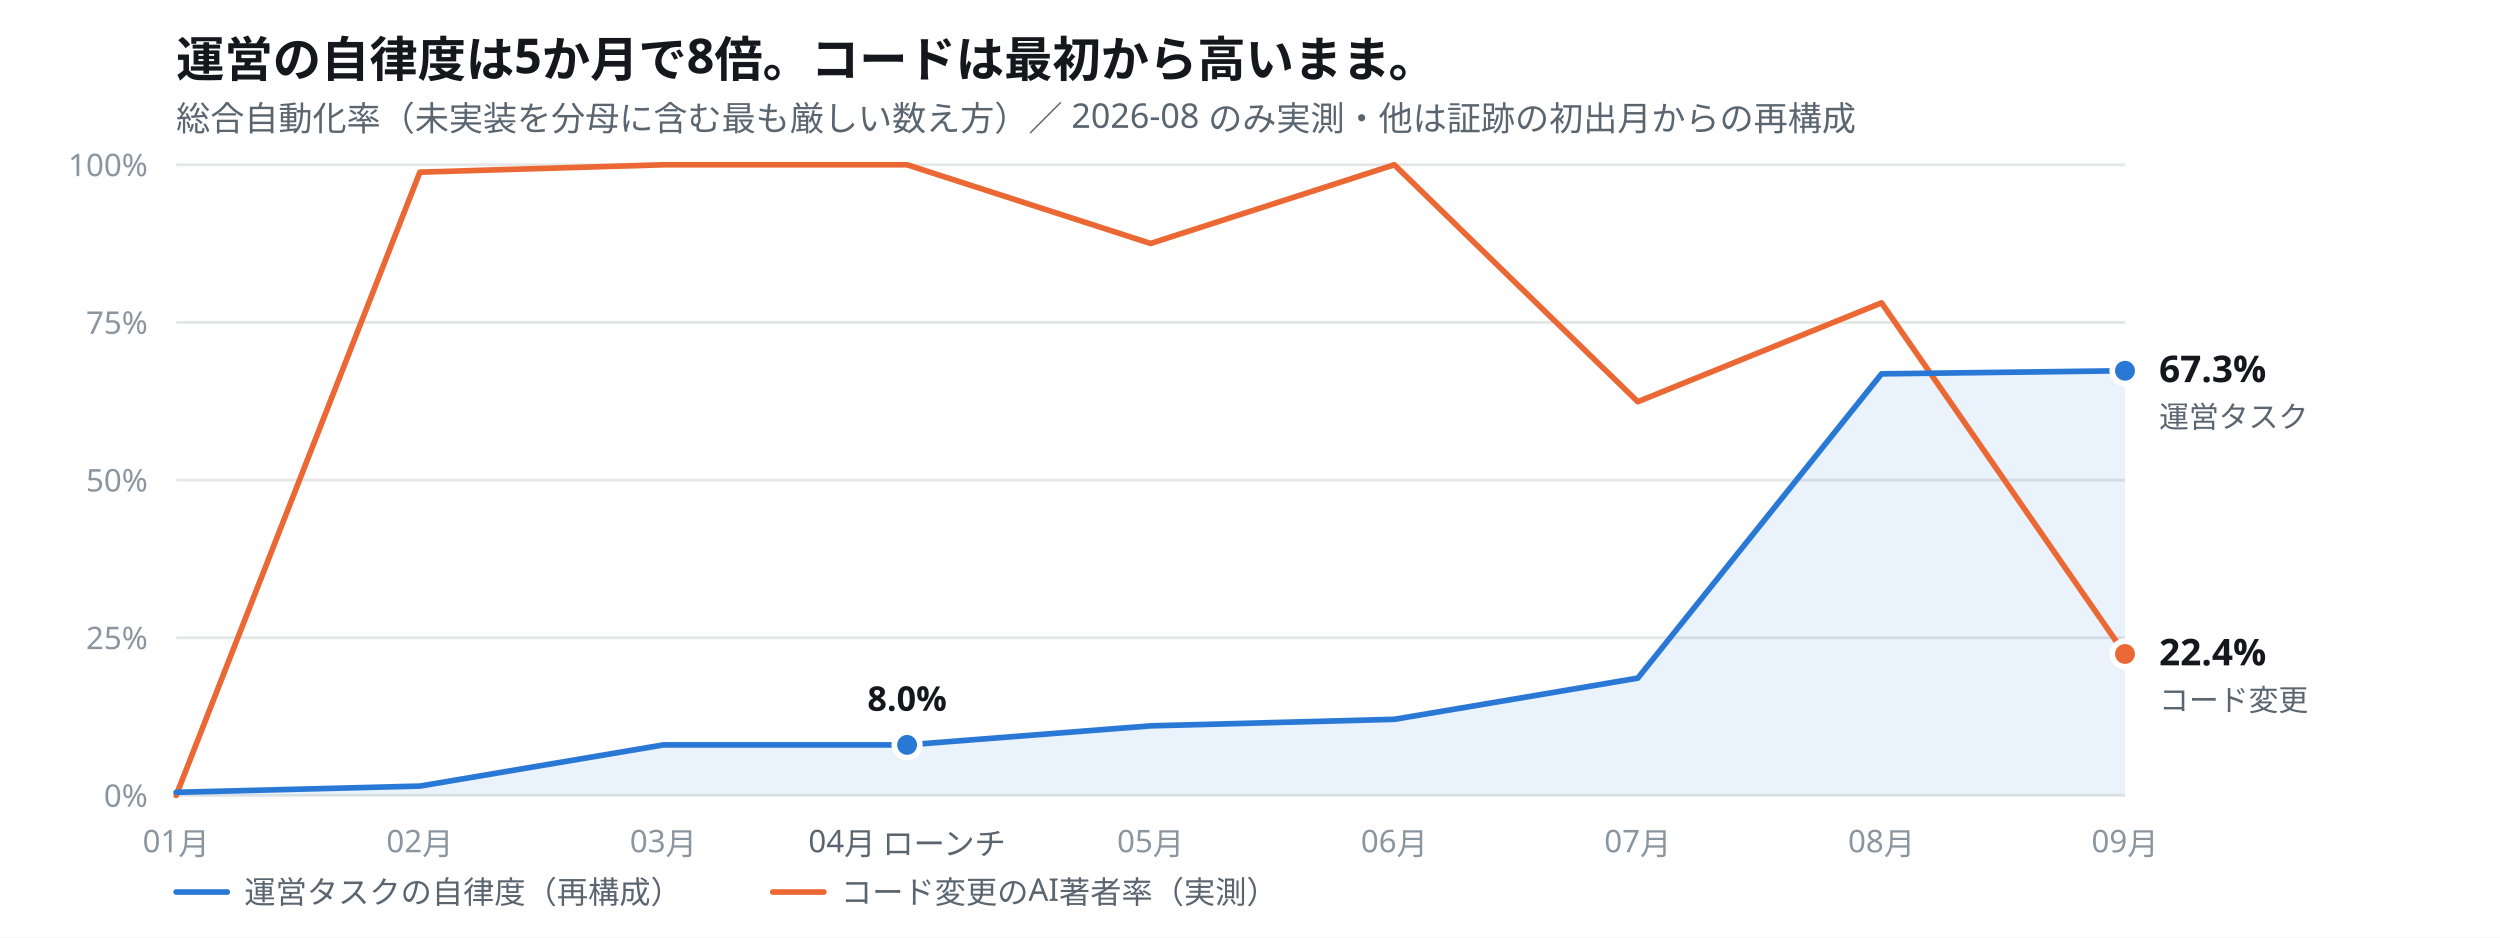
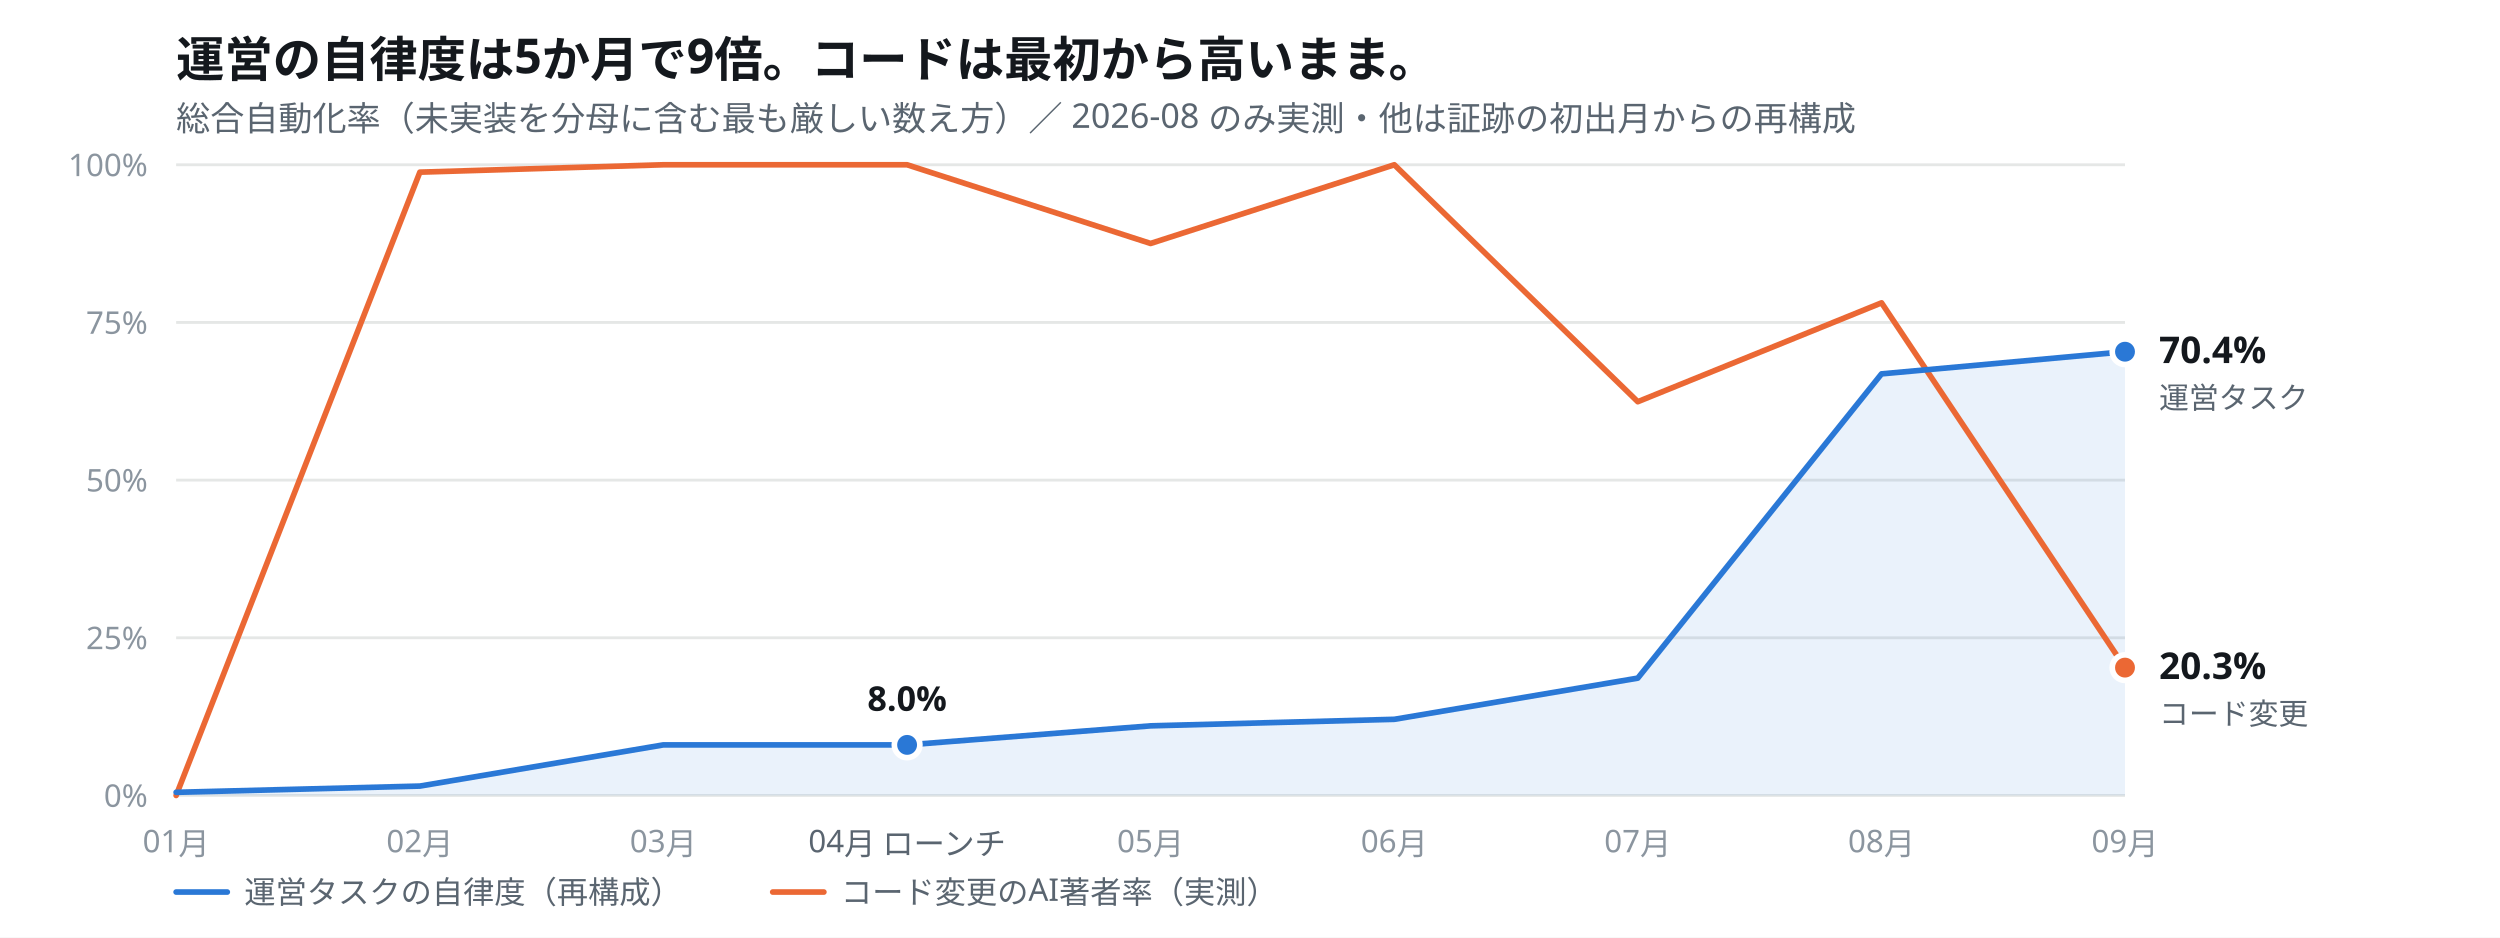
<svg xmlns="http://www.w3.org/2000/svg" viewBox="0 0 880 330" width="880" height="330" font-family="'Zen Kaku Gothic New','Hiragino Sans','Noto Sans JP',sans-serif" role="img" aria-label="運営タスクの自律度とコード変更のAI比率の月次推移">
  <rect width="880" height="330" fill="#ffffff" />
-   <text x="62" y="27" fill="#14181d" font-size="17" font-weight="700">運営の自律度は5か月で8倍。コードは最初から高いまま。</text>
+   <text x="62" y="27" fill="#14181d" font-size="17" font-weight="700">運営の自律度は5か月で9倍。コードは最初から高いまま。</text>
  <text x="62" y="46" fill="#5a6570" font-size="12">総合自動化率（未実装を分母に含む最も厳しい数え方）／ 2026-08 のみ実測・他は証跡の初出月からの再構成</text>
  <line x1="62" y1="280.0" x2="748" y2="280.0" stroke="#e5e7e6" stroke-width="1" />
  <text x="52" y="284.0" fill="#8b959f" font-size="11" text-anchor="end" font-variant-numeric="tabular-nums">0%</text>
  <line x1="62" y1="224.5" x2="748" y2="224.5" stroke="#e5e7e6" stroke-width="1" />
  <text x="52" y="228.5" fill="#8b959f" font-size="11" text-anchor="end" font-variant-numeric="tabular-nums">25%</text>
  <line x1="62" y1="169.0" x2="748" y2="169.0" stroke="#e5e7e6" stroke-width="1" />
  <text x="52" y="173.0" fill="#8b959f" font-size="11" text-anchor="end" font-variant-numeric="tabular-nums">50%</text>
  <line x1="62" y1="113.5" x2="748" y2="113.5" stroke="#e5e7e6" stroke-width="1" />
  <text x="52" y="117.5" fill="#8b959f" font-size="11" text-anchor="end" font-variant-numeric="tabular-nums">75%</text>
  <line x1="62" y1="58.0" x2="748" y2="58.0" stroke="#e5e7e6" stroke-width="1" />
  <text x="52" y="62.0" fill="#8b959f" font-size="11" text-anchor="end" font-variant-numeric="tabular-nums">100%</text>
  <text x="62.0" y="300" fill="#8b959f" font-size="11" text-anchor="middle">01月</text>
  <text x="147.8" y="300" fill="#8b959f" font-size="11" text-anchor="middle">02月</text>
  <text x="233.5" y="300" fill="#8b959f" font-size="11" text-anchor="middle">03月</text>
  <text x="319.3" y="300" fill="#5a6570" font-size="11" text-anchor="middle">04月 ローンチ</text>
  <text x="405.0" y="300" fill="#8b959f" font-size="11" text-anchor="middle">05月</text>
  <text x="490.8" y="300" fill="#8b959f" font-size="11" text-anchor="middle">06月</text>
  <text x="576.5" y="300" fill="#8b959f" font-size="11" text-anchor="middle">07月</text>
  <text x="662.3" y="300" fill="#8b959f" font-size="11" text-anchor="middle">08月</text>
  <text x="748.0" y="300" fill="#8b959f" font-size="11" text-anchor="middle">09月</text>
-   <polygon points="62,280 62.0,278.9 147.8,276.7 233.5,262.2 319.3,262.2 405.0,255.5 490.8,253.2 576.5,238.7 662.3,131.6 748.0,130.5 748,280" fill="#2a78d6" fill-opacity="0.1" />
-   <polyline points="62.0,280.0 147.8,60.6 233.5,58.0 319.3,58.0 405.0,85.7 490.8,58.0 576.5,141.4 662.3,106.6 748.0,230.2" fill="none" stroke="#eb6834" stroke-width="2" stroke-linejoin="round" stroke-linecap="round" />
-   <polyline points="62.0,278.9 147.8,276.7 233.5,262.2 319.3,262.2 405.0,255.5 490.8,253.2 576.5,238.7 662.3,131.6 748.0,130.5" fill="none" stroke="#2a78d6" stroke-width="2" stroke-linejoin="round" stroke-linecap="round" />
-   <circle cx="748.0" cy="130.5" r="4.5" fill="#2a78d6" stroke="#ffffff" stroke-width="2" />
-   <circle cx="748.0" cy="230.2" r="4.5" fill="#eb6834" stroke="#ffffff" stroke-width="2" />
+   <polygon points="62,280 62.0,278.9 147.8,276.7 233.5,262.2 319.3,262.2 405.0,255.5 490.8,253.2 576.5,238.7 662.3,131.6 748.0,123.8 748,280" fill="#2a78d6" fill-opacity="0.1" />
+   <polyline points="62.0,280.0 147.8,60.6 233.5,58.0 319.3,58.0 405.0,85.7 490.8,58.0 576.5,141.4 662.3,106.6 748.0,235.0" fill="none" stroke="#eb6834" stroke-width="2" stroke-linejoin="round" stroke-linecap="round" />
+   <polyline points="62.0,278.9 147.8,276.7 233.5,262.2 319.3,262.2 405.0,255.5 490.8,253.2 576.5,238.7 662.3,131.6 748.0,123.8" fill="none" stroke="#2a78d6" stroke-width="2" stroke-linejoin="round" stroke-linecap="round" />
+   <circle cx="748.0" cy="123.8" r="4.5" fill="#2a78d6" stroke="#ffffff" stroke-width="2" />
+   <circle cx="748.0" cy="235.0" r="4.5" fill="#eb6834" stroke="#ffffff" stroke-width="2" />
  <circle cx="319.3" cy="262.2" r="4.5" fill="#2a78d6" stroke="#ffffff" stroke-width="2" />
-   <text x="760" y="134.5" fill="#14181d" font-size="13" font-weight="700" font-variant-numeric="tabular-nums">67.3%</text>
-   <text x="760" y="150.5" fill="#5a6570" font-size="10.5">運営タスク</text>
-   <text x="760" y="234.2" fill="#14181d" font-size="13" font-weight="700" font-variant-numeric="tabular-nums">22.4%</text>
-   <text x="760" y="250.2" fill="#5a6570" font-size="10.5">コード変更</text>
+   <text x="760" y="127.8" fill="#14181d" font-size="13" font-weight="700" font-variant-numeric="tabular-nums">70.4%</text>
+   <text x="760" y="143.8" fill="#5a6570" font-size="10.5">運営タスク</text>
+   <text x="760" y="239.0" fill="#14181d" font-size="13" font-weight="700" font-variant-numeric="tabular-nums">20.3%</text>
+   <text x="760" y="255.0" fill="#5a6570" font-size="10.5">コード変更</text>
  <text x="319.3" y="250.2" fill="#14181d" font-size="12" font-weight="700" text-anchor="middle" font-variant-numeric="tabular-nums">8.0%</text>
  <line x1="62" y1="314" x2="80" y2="314" stroke="#2a78d6" stroke-width="2" stroke-linecap="round" />
  <text x="86" y="318" fill="#5a6570" font-size="11">運営タスクの自律度（再構成）</text>
  <line x1="272" y1="314" x2="290" y2="314" stroke="#eb6834" stroke-width="2" stroke-linecap="round" />
  <text x="296" y="318" fill="#5a6570" font-size="11">コード変更のAI著者率（実測）</text>
</svg>
